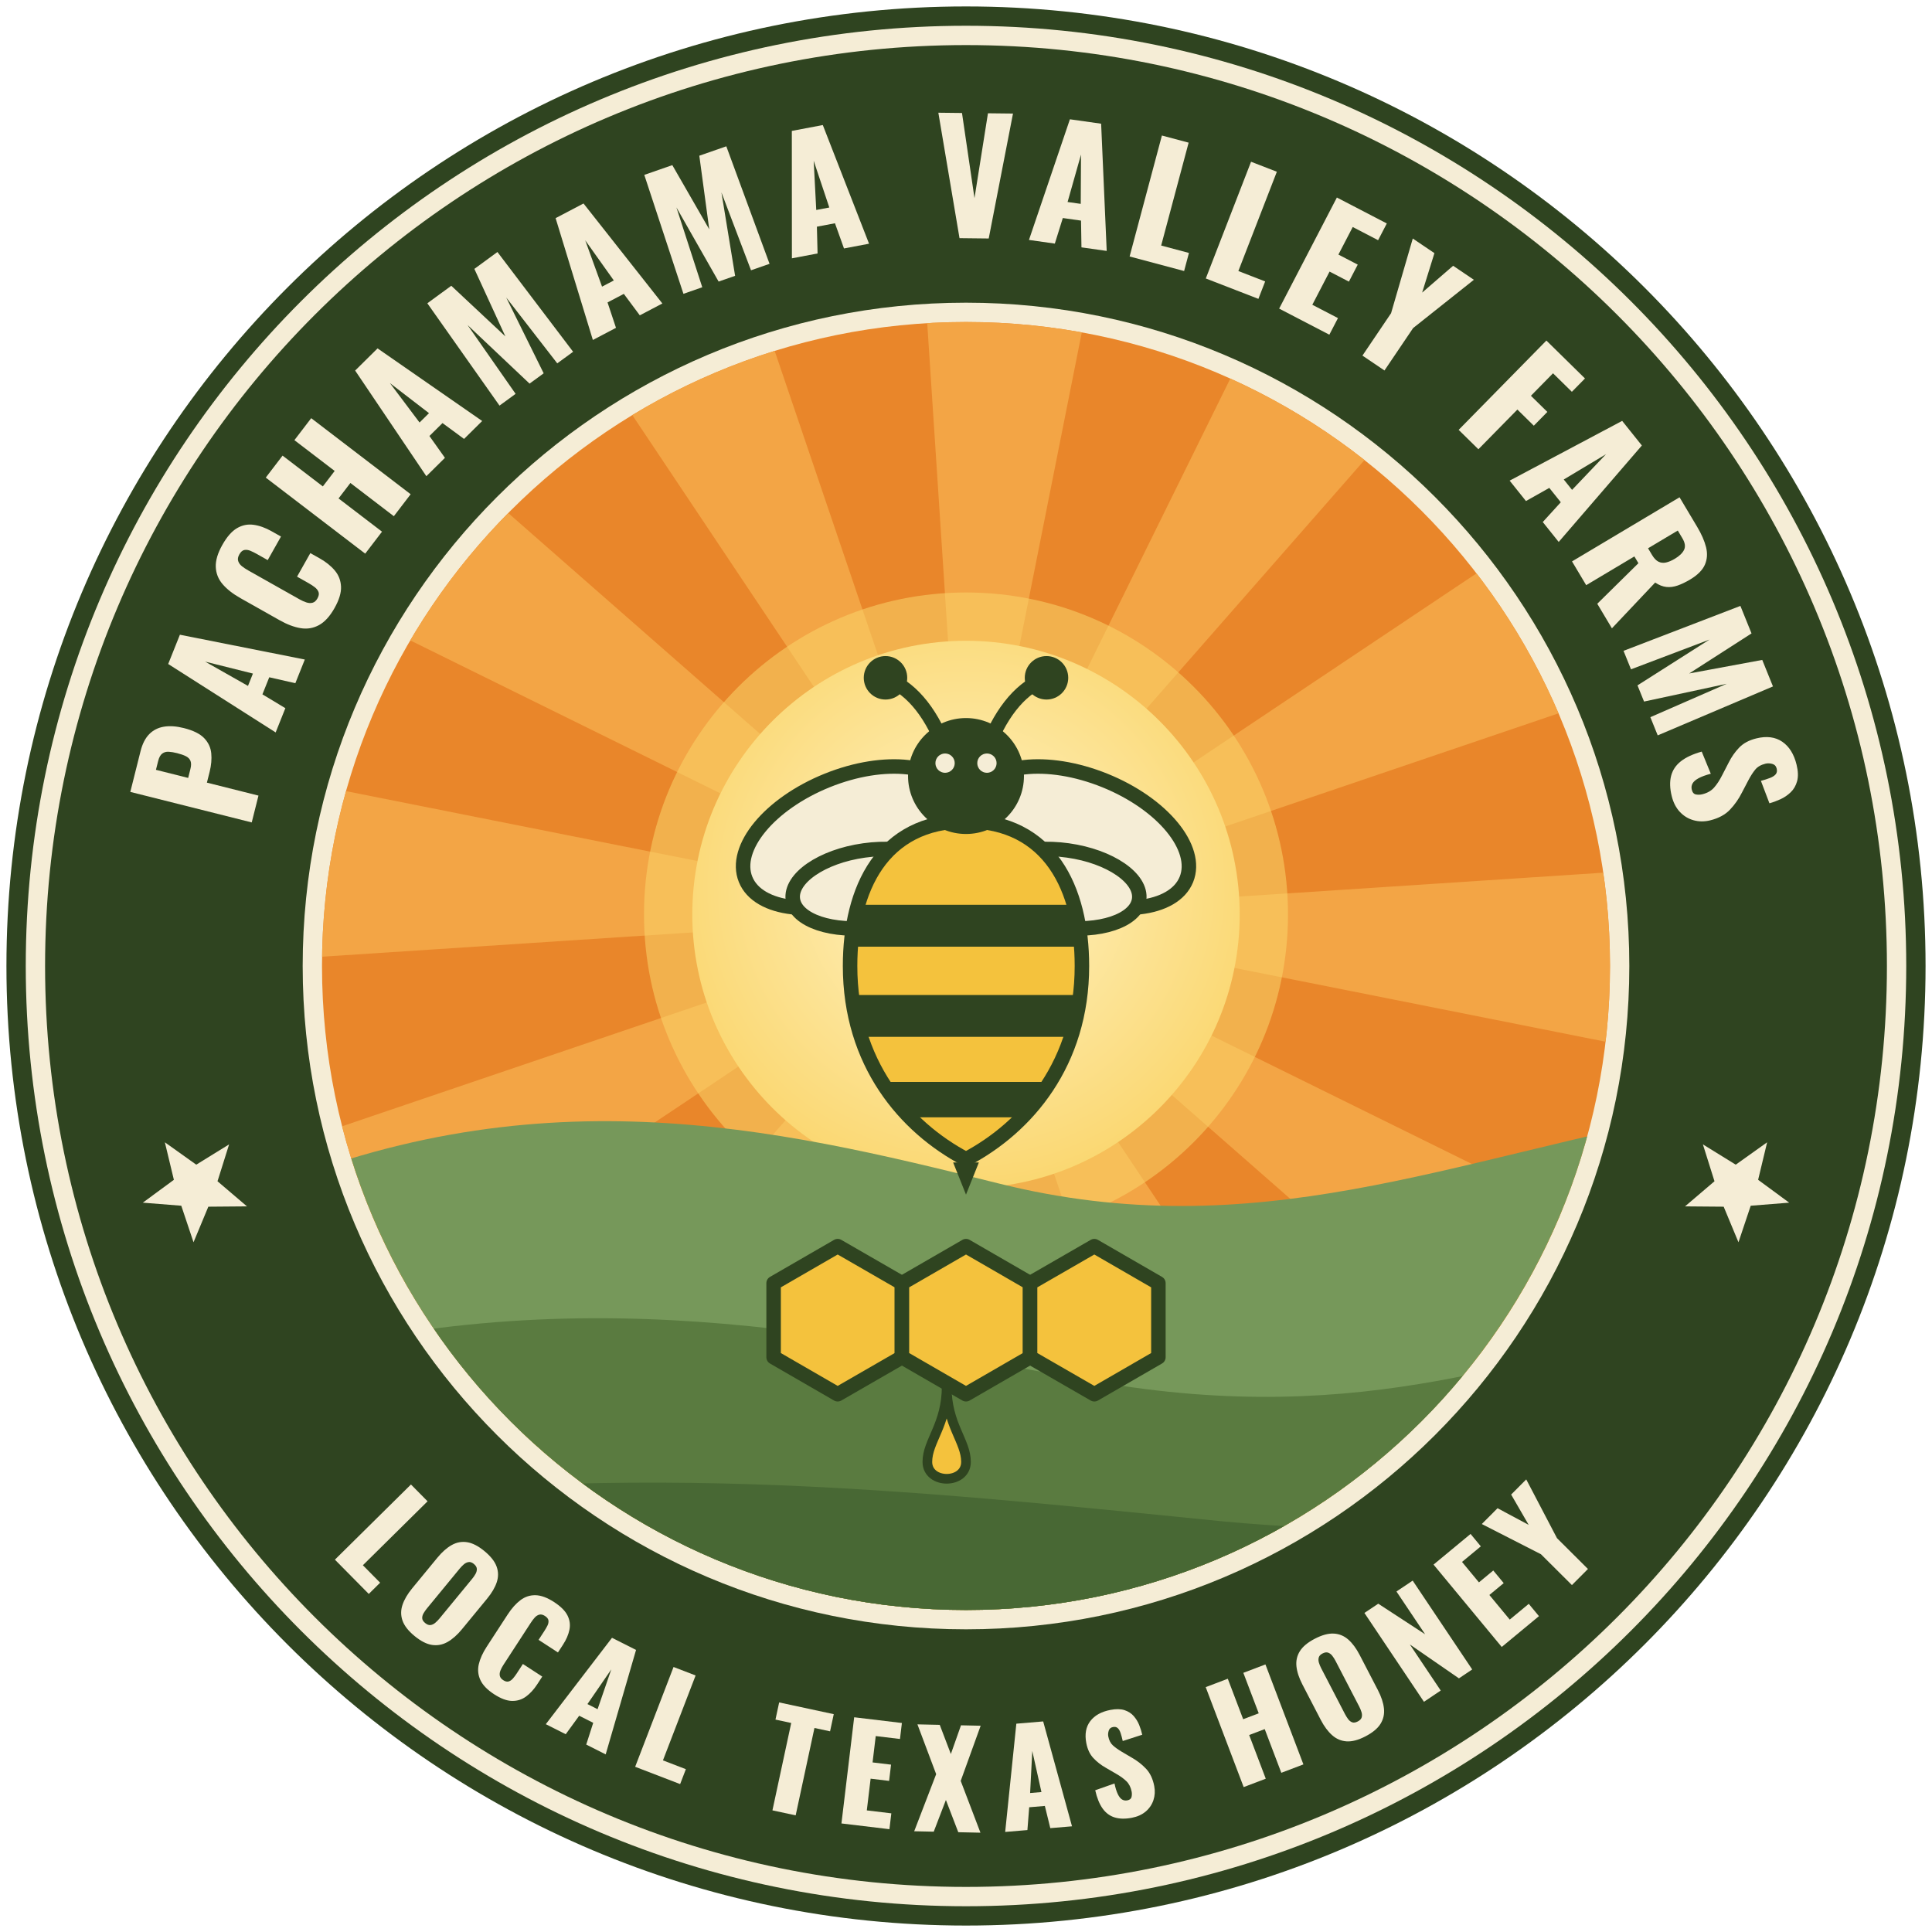
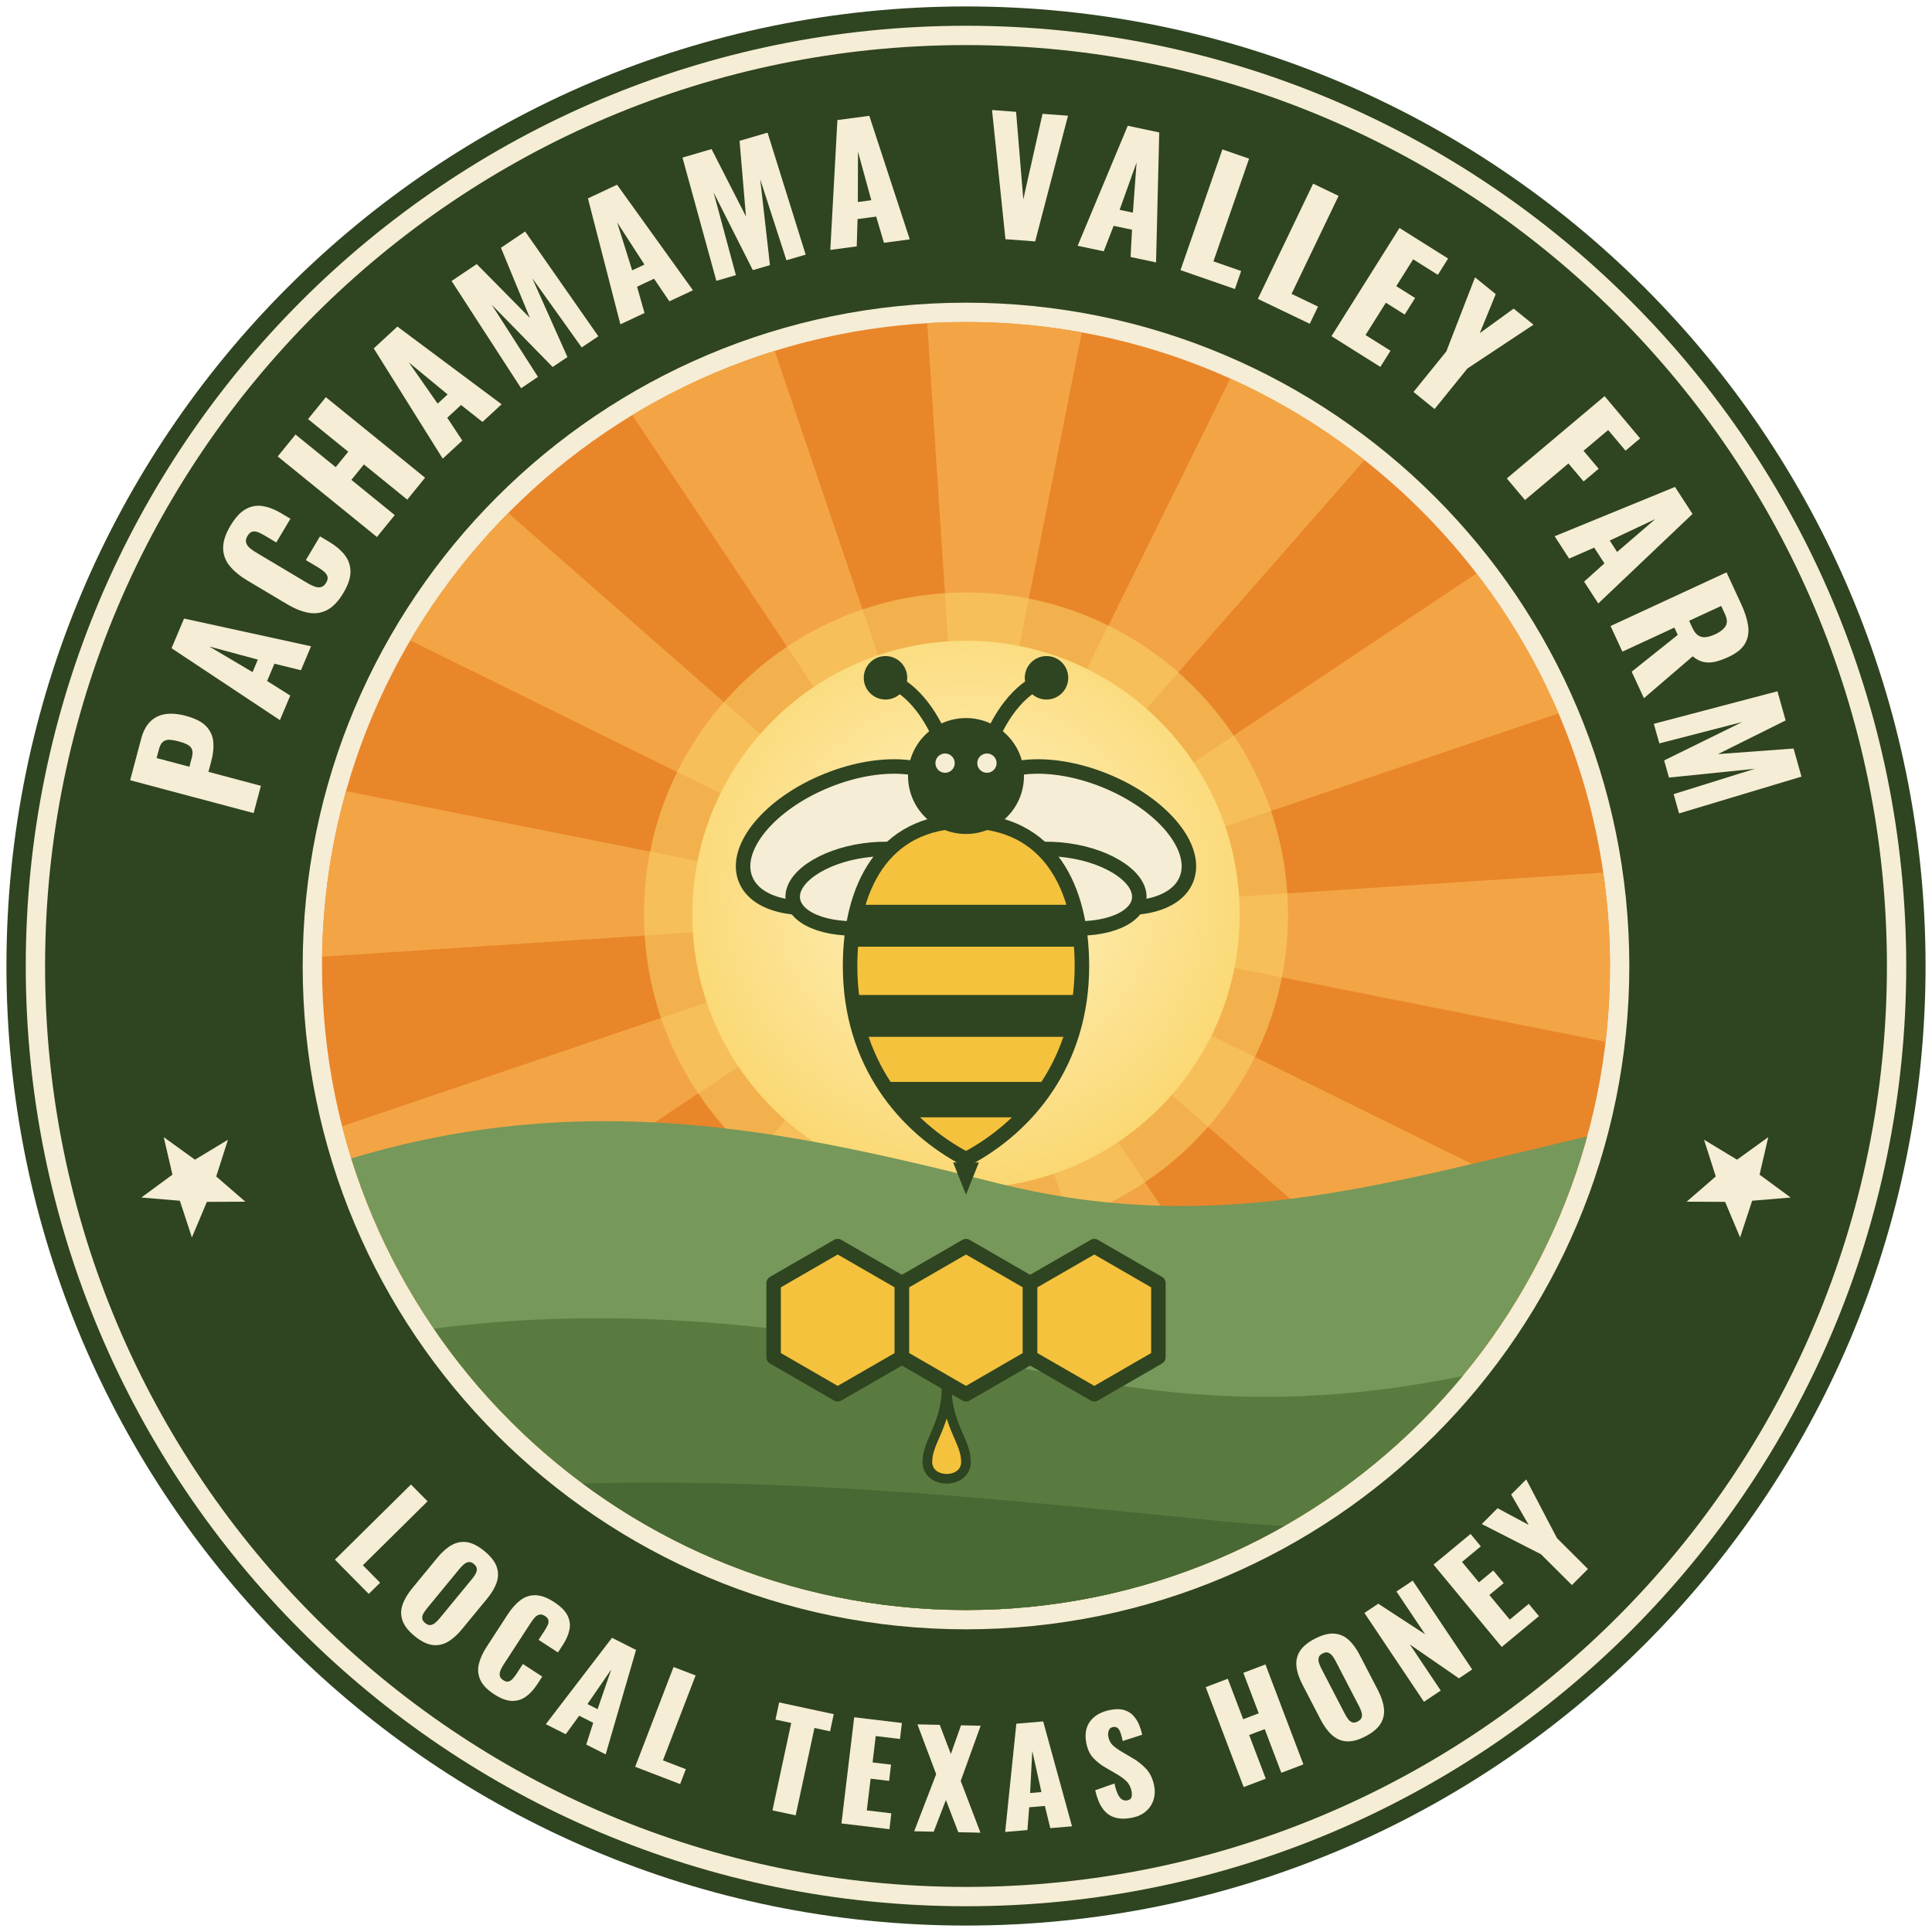
<svg xmlns="http://www.w3.org/2000/svg" viewBox="0 0 1200 1200" width="1200" height="1200">
  <defs>
    <clipPath id="art">
      <circle cx="600" cy="600" r="400" />
    </clipPath>
    <clipPath id="abd">
      <path d="M600,510 C548,510 528,552 528,600 C528,660 562,700 600,720 C638,700 672,660 672,600 C672,552 652,510 600,510 Z" />
    </clipPath>
    <radialGradient id="sun" cx="50%" cy="45%" r="60%">
      <stop offset="0%" stop-color="#FFF4C8" />
      <stop offset="100%" stop-color="#FAD56A" />
    </radialGradient>
  </defs>
  <circle cx="600" cy="600" r="596" fill="#2F4420" />
  <circle cx="600" cy="600" r="584" fill="#F5EDD6" />
  <circle cx="600" cy="600" r="572" fill="#2F4420" />
  <circle cx="600" cy="600" r="412" fill="#F5EDD6" />
  <g clip-path="url(#art)">
    <rect x="0" y="0" width="1200" height="1200" fill="#E9862A" />
    <path d="M600,568 L541.1,-330.1 L775.6,-314.7 Z" fill="#F3A545" />
    <path d="M600,568 L998.1,-239.2 L1193.4,-108.7 Z" fill="#F3A545" />
    <path d="M600,568 L1348.3,68.0 L1452.2,278.7 Z" fill="#F3A545" />
    <path d="M600,568 L1498.1,509.1 L1482.7,743.6 Z" fill="#F3A545" />
    <path d="M600,568 L1407.2,966.1 L1276.7,1161.4 Z" fill="#F3A545" />
    <path d="M600,568 L1100.0,1316.3 L889.3,1420.2 Z" fill="#F3A545" />
    <path d="M600,568 L658.9,1466.1 L424.4,1450.7 Z" fill="#F3A545" />
    <path d="M600,568 L201.9,1375.2 L6.6,1244.7 Z" fill="#F3A545" />
    <path d="M600,568 L-148.3,1068.0 L-252.2,857.3 Z" fill="#F3A545" />
    <path d="M600,568 L-298.1,626.9 L-282.7,392.4 Z" fill="#F3A545" />
    <path d="M600,568 L-207.2,169.9 L-76.7,-25.4 Z" fill="#F3A545" />
    <path d="M600,568 L100.0,-180.3 L310.7,-284.2 Z" fill="#F3A545" />
    <circle cx="600" cy="568" r="200" fill="#FAD56A" opacity="0.55" />
    <circle cx="600" cy="568" r="170" fill="url(#sun)" />
    <path d="M150,745 C330,665 480,700 620,735 C780,775 900,720 1060,690 L1060,1100 L150,1100 Z" fill="#76985A" />
    <path d="M150,850 C360,790 520,830 680,858 C850,888 950,840 1060,820 L1060,1100 L150,1100 Z" fill="#5A7B40" />
    <path d="M150,940 C380,905 560,925 760,945 C900,958 980,940 1060,925 L1060,1100 L150,1100 Z" fill="#486834" />
    <polygon points="560.2,843.0 520.3,866.0 480.5,843.0 480.5,797.0 520.3,774.0 560.2,797.0" fill="#F4C23D" stroke="#2F4420" stroke-width="9" stroke-linejoin="round" />
    <polygon points="639.8,843.0 600.0,866.0 560.2,843.0 560.2,797.0 600.0,774.0 639.8,797.0" fill="#F4C23D" stroke="#2F4420" stroke-width="9" stroke-linejoin="round" />
    <polygon points="719.5,843.0 679.7,866.0 639.8,843.0 639.8,797.0 679.7,774.0 719.5,797.0" fill="#F4C23D" stroke="#2F4420" stroke-width="9" stroke-linejoin="round" />
    <path d="M588,861 C588,885 576,895 576,908 C576,922 600,922 600,908 C600,895 588,885 588,861 Z" fill="#F4C23D" stroke="#2F4420" stroke-width="6" />
    <g stroke="#2F4420" stroke-width="9" stroke-linecap="round" stroke-linejoin="round">
      <path d="M588,468 Q575,432 552,422" fill="none" />
      <path d="M612,468 Q625,432 648,422" fill="none" />
      <circle cx="550" cy="421" r="9" fill="#2F4420" />
      <circle cx="650" cy="421" r="9" fill="#2F4420" />
      <ellipse cx="528" cy="520" rx="70" ry="38" fill="#F5EDD6" transform="rotate(-22 528 520)" />
      <ellipse cx="672" cy="520" rx="70" ry="38" fill="#F5EDD6" transform="rotate(22 672 520)" />
      <ellipse cx="540" cy="552" rx="48" ry="24" fill="#F5EDD6" transform="rotate(-8 540 552)" />
      <ellipse cx="660" cy="552" rx="48" ry="24" fill="#F5EDD6" transform="rotate(8 660 552)" />
    </g>
    <path d="M600,510 C548,510 528,552 528,600 C528,660 562,700 600,720 C638,700 672,660 672,600 C672,552 652,510 600,510 Z" fill="#F4C23D" />
    <g clip-path="url(#abd)" fill="#2F4420">
      <rect x="500" y="562" width="200" height="26" />
      <rect x="500" y="618" width="200" height="26" />
      <rect x="500" y="672" width="200" height="22" />
    </g>
    <path d="M600,510 C548,510 528,552 528,600 C528,660 562,700 600,720 C638,700 672,660 672,600 C672,552 652,510 600,510 Z" fill="none" stroke="#2F4420" stroke-width="9" stroke-linejoin="round" />
    <path d="M592,722 L600,742 L608,722 Z" fill="#2F4420" />
    <circle cx="600" cy="482" r="36" fill="#2F4420" />
    <circle cx="587" cy="474" r="6" fill="#F5EDD6" />
    <circle cx="613" cy="474" r="6" fill="#F5EDD6" />
  </g>
  <g fill="#F5EDD6">
-     <path transform="translate(161.63,489.83) rotate(-75.89)" d="M-21.648 0.0V-77.76H4.464Q11.472 -77.76 15.984 -75.12Q20.496 -72.48 22.704 -67.44Q24.912 -62.4 24.912 -55.2Q24.912 -46.176 21.936 -41.424Q18.96 -36.672 13.872 -34.848Q8.784 -33.024 2.448 -33.024H-4.464V0.0ZM-4.464 -45.024H1.296Q4.464 -45.024 6.096 -46.176Q7.728 -47.328 8.256 -49.632Q8.784 -51.936 8.784 -55.488Q8.784 -58.464 8.352 -60.72Q7.92 -62.976 6.288 -64.32Q4.656 -65.664 1.2 -65.664H-4.464Z" />
-     <path transform="translate(180.29,432.24) rotate(-68.21)" d="M-24.432 0.0 -9.744 -77.76H9.84L24.336 0.0H8.496L5.904 -16.416H-5.52L-8.208 0.0ZM-3.984 -26.688H4.272L0.144 -57.024Z" />
-     <path transform="translate(206.28,378.00) rotate(-60.58)" d="M1.008 1.152Q-7.824 1.152 -12.96 -2.064Q-18.096 -5.28 -20.208 -11.088Q-22.32 -16.896 -22.32 -24.768V-52.8Q-22.32 -60.864 -20.208 -66.672Q-18.096 -72.48 -12.96 -75.648Q-7.824 -78.816 1.008 -78.816Q9.648 -78.816 14.496 -75.984Q19.344 -73.152 21.36 -68.064Q23.376 -62.976 23.376 -56.352V-49.632H6.576V-57.408Q6.576 -59.712 6.336 -61.824Q6.096 -63.936 4.944 -65.328Q3.792 -66.72 1.008 -66.72Q-1.68 -66.72 -2.976 -65.28Q-4.272 -63.84 -4.608 -61.68Q-4.944 -59.52 -4.944 -57.12V-20.544Q-4.944 -17.952 -4.512 -15.792Q-4.08 -13.632 -2.784 -12.336Q-1.488 -11.04 1.008 -11.04Q3.696 -11.04 4.848 -12.432Q6.0 -13.824 6.288 -16.032Q6.576 -18.24 6.576 -20.544V-28.704H23.376V-21.984Q23.376 -15.36 21.408 -10.128Q19.44 -4.896 14.592 -1.872Q9.744 1.152 1.008 1.152Z" />
-     <path transform="translate(240.95,325.43) rotate(-52.59)" d="M-23.232 0.0V-77.76H-6.048V-46.272H6.048V-77.76H23.232V0.0H6.048V-33.984H-6.048V0.0Z" />
-     <path transform="translate(282.19,278.60) rotate(-44.68)" d="M-24.432 0.0 -9.744 -77.76H9.84L24.336 0.0H8.496L5.904 -16.416H-5.52L-8.208 0.0ZM-3.984 -26.688H4.272L0.144 -57.024Z" />
-     <path transform="translate(333.11,235.21) rotate(-36.19)" d="M-28.32 0.0 -26.976 -77.76H-8.544L0.0 -32.544L9.216 -77.76H26.976L28.32 0.0H16.128L14.688 -51.744L5.664 0.0H-5.184L-14.784 -52.128L-15.936 0.0Z" />
-     <path transform="translate(389.87,199.81) rotate(-27.70)" d="M-24.432 0.0 -9.744 -77.76H9.84L24.336 0.0H8.496L5.904 -16.416H-5.52L-8.208 0.0ZM-3.984 -26.688H4.272L0.144 -57.024Z" />
-     <path transform="translate(451.24,173.18) rotate(-19.21)" d="M-28.32 0.0 -26.976 -77.76H-8.544L0.0 -32.544L9.216 -77.76H26.976L28.32 0.0H16.128L14.688 -51.744L5.664 0.0H-5.184L-14.784 -52.128L-15.936 0.0Z" />
-     <path transform="translate(515.87,155.90) rotate(-10.73)" d="M-24.432 0.0 -9.744 -77.76H9.84L24.336 0.0H8.496L5.904 -16.416H-5.52L-8.208 0.0ZM-3.984 -26.688H4.272L0.144 -57.024Z" />
-     <path transform="translate(605.09,148.03) rotate(0.64)" d="M-9.12 0.0 -23.136 -77.76H-8.448L-0.096 -24.96L7.68 -77.76H23.232L9.024 0.0Z" />
-     <path transform="translate(663.30,152.45) rotate(8.05)" d="M-24.432 0.0 -9.744 -77.76H9.84L24.336 0.0H8.496L5.904 -16.416H-5.52L-8.208 0.0ZM-3.984 -26.688H4.272L0.144 -57.024Z" />
-     <path transform="translate(716.60,163.30) rotate(14.95)" d="M-15.504 0.0V-77.76H1.68V-11.616H19.536V0.0Z" />
-     <path transform="translate(763.40,178.57) rotate(21.19)" d="M-15.504 0.0V-77.76H1.68V-11.616H19.536V0.0Z" />
-     <path transform="translate(808.43,198.92) rotate(27.46)" d="M-15.696 0.0V-77.76H19.248V-66.048H1.488V-46.752H15.024V-34.848H1.488V-11.616H19.44V0.0Z" />
-     <path transform="translate(852.96,225.41) rotate(34.03)" d="M-8.112 0.0V-31.776L-22.896 -77.76H-6.672L0.72 -53.184L7.344 -77.76H22.896L8.4 -31.776V0.0Z" />
-     <path transform="translate(916.75,277.56) rotate(44.49)" d="M-15.072 0.0V-77.76H18.528V-66.144H2.112V-46.56H16.416V-34.56H2.112V0.0Z" />
-     <path transform="translate(952.93,317.61) rotate(51.33)" d="M-24.432 0.0 -9.744 -77.76H9.84L24.336 0.0H8.496L5.904 -16.416H-5.52L-8.208 0.0ZM-3.984 -26.688H4.272L0.144 -57.024Z" />
-     <path transform="translate(988.21,368.49) rotate(59.19)" d="M-23.04 0.0V-77.76H-1.632Q6.24 -77.76 12.0 -76.032Q17.76 -74.304 20.976 -69.84Q24.192 -65.376 24.192 -57.216Q24.192 -52.416 23.424 -48.672Q22.656 -44.928 20.592 -42.192Q18.528 -39.456 14.688 -37.632L25.344 0.0H7.584L-0.96 -34.848H-5.856V0.0ZM-5.856 -44.736H-1.056Q2.592 -44.736 4.608 -46.032Q6.624 -47.328 7.44 -49.776Q8.256 -52.224 8.256 -55.68Q8.256 -60.672 6.432 -63.456Q4.608 -66.24 -0.288 -66.24H-5.856Z" />
-     <path transform="translate(1019.02,430.50) rotate(67.98)" d="M-28.32 0.0 -26.976 -77.76H-8.544L0.0 -32.544L9.216 -77.76H26.976L28.32 0.0H16.128L14.688 -51.744L5.664 0.0H-5.184L-14.784 -52.128L-15.936 0.0Z" />
-     <path transform="translate(1039.03,492.48) rotate(76.24)" d="M1.728 1.152Q-5.568 1.152 -10.464 -1.44Q-15.36 -4.032 -17.856 -9.456Q-20.352 -14.88 -20.64 -23.52L-5.952 -25.728Q-5.856 -20.736 -5.04 -17.664Q-4.224 -14.592 -2.736 -13.248Q-1.248 -11.904 0.864 -11.904Q3.552 -11.904 4.368 -13.728Q5.184 -15.552 5.184 -17.568Q5.184 -22.368 2.88 -25.68Q0.576 -28.992 -3.36 -32.352L-10.08 -38.208Q-14.496 -41.952 -17.52 -46.704Q-20.544 -51.456 -20.544 -58.464Q-20.544 -68.352 -14.688 -73.584Q-8.832 -78.816 1.248 -78.816Q7.488 -78.816 11.28 -76.704Q15.072 -74.592 17.04 -71.184Q19.008 -67.776 19.728 -63.984Q20.448 -60.192 20.544 -56.736L5.76 -54.912Q5.664 -58.368 5.328 -60.912Q4.992 -63.456 3.936 -64.848Q2.88 -66.24 0.672 -66.24Q-1.728 -66.24 -2.832 -64.224Q-3.936 -62.208 -3.936 -60.192Q-3.936 -55.872 -1.872 -53.136Q0.192 -50.4 3.552 -47.424L9.984 -41.76Q15.072 -37.44 18.576 -31.968Q22.08 -26.496 22.08 -18.432Q22.08 -12.96 19.584 -8.496Q17.088 -4.032 12.528 -1.44Q7.968 1.152 1.728 1.152Z" />
+     <path transform="translate(163.22,483.68) rotate(-75.09)" d="M-22.099 0.0V-79.38H4.557Q11.711 -79.38 16.317 -76.685Q20.923 -73.99 23.177 -68.845Q25.431 -63.7 25.431 -56.35Q25.431 -47.138 22.393 -42.287Q19.355 -37.436 14.161 -35.574Q8.967 -33.712 2.499 -33.712H-4.557V0.0ZM-4.557 -45.962H1.323Q4.557 -45.962 6.223 -47.138Q7.889 -48.314 8.428 -50.666Q8.967 -53.018 8.967 -56.644Q8.967 -59.682 8.526 -61.985Q8.085 -64.288 6.419 -65.66Q4.753 -67.032 1.225 -67.032H-4.557Z" />
+     <path transform="translate(183.55,424.30) rotate(-67.13)" d="M-24.941 0.0 -9.947 -79.38H10.045L24.843 0.0H8.673L6.027 -16.758H-5.635L-8.379 0.0ZM-4.067 -27.244H4.361L0.147 -58.212Z" />
+     <path transform="translate(211.70,368.64) rotate(-59.21)" d="M1.029 1.176Q-7.987 1.176 -13.23 -2.107Q-18.473 -5.39 -20.629 -11.319Q-22.785 -17.248 -22.785 -25.284V-53.9Q-22.785 -62.132 -20.629 -68.061Q-18.473 -73.99 -13.23 -77.224Q-7.987 -80.458 1.029 -80.458Q9.849 -80.458 14.798 -77.567Q19.747 -74.676 21.805 -69.482Q23.863 -64.288 23.863 -57.526V-50.666H6.713V-58.604Q6.713 -60.956 6.468 -63.112Q6.223 -65.268 5.047 -66.689Q3.871 -68.11 1.029 -68.11Q-1.715 -68.11 -3.038 -66.64Q-4.361 -65.17 -4.704 -62.965Q-5.047 -60.76 -5.047 -58.31V-20.972Q-5.047 -18.326 -4.606 -16.121Q-4.165 -13.916 -2.842 -12.593Q-1.519 -11.27 1.029 -11.27Q3.773 -11.27 4.949 -12.691Q6.125 -14.112 6.419 -16.366Q6.713 -18.62 6.713 -20.972V-29.302H23.863V-22.442Q23.863 -15.68 21.854 -10.339Q19.845 -4.998 14.896 -1.911Q9.947 1.176 1.029 1.176Z" />
+     <path transform="translate(249.07,315.13) rotate(-50.93)" d="M-23.716 0.0V-79.38H-6.174V-47.236H6.174V-79.38H23.716V0.0H6.174V-34.692H-6.174V0.0Z" />
+     <path transform="translate(293.31,267.96) rotate(-42.73)" d="M-24.941 0.0 -9.947 -79.38H10.045L24.843 0.0H8.673L6.027 -16.758H-5.635L-8.379 0.0ZM-4.067 -27.244H4.361L0.147 -58.212Z" />
+     <path transform="translate(347.65,225.00) rotate(-33.94)" d="M-28.91 0.0 -27.538 -79.38H-8.722L0.0 -33.222L9.408 -79.38H27.538L28.91 0.0H16.464L14.994 -52.822L5.782 0.0H-5.292L-15.092 -53.214L-16.268 0.0Z" />
+     <path transform="translate(407.91,190.85) rotate(-25.15)" d="M-24.941 0.0 -9.947 -79.38H10.045L24.843 0.0H8.673L6.027 -16.758H-5.635L-8.379 0.0ZM-4.067 -27.244H4.361L0.147 -58.212Z" />
+     <path transform="translate(472.68,166.30) rotate(-16.36)" d="M-28.91 0.0 -27.538 -79.38H-8.722L0.0 -33.222L9.408 -79.38H27.538L28.91 0.0H16.464L14.994 -52.822L5.782 0.0H-5.292L-15.092 -53.214L-16.268 0.0Z" />
+     <path transform="translate(540.44,151.94) rotate(-7.57)" d="M-24.941 0.0 -9.947 -79.38H10.045L24.843 0.0H8.673L6.027 -16.758H-5.635L-8.379 0.0ZM-4.067 -27.244H4.361L0.147 -58.212Z" />
+     <path transform="translate(633.78,149.26) rotate(4.29)" d="M-9.31 0.0 -23.618 -79.38H-8.624L-0.098 -25.48L7.84 -79.38H23.716L9.212 0.0Z" />
+     <path transform="translate(693.74,157.83) rotate(11.97)" d="M-24.941 0.0 -9.947 -79.38H10.045L24.843 0.0H8.673L6.027 -16.758H-5.635L-8.379 0.0ZM-4.067 -27.244H4.361L0.147 -58.212Z" />
+     <path transform="translate(748.18,172.98) rotate(19.14)" d="M-15.827 0.0V-79.38H1.715V-11.858H19.943V0.0Z" />
+     <path transform="translate(795.54,192.49) rotate(25.63)" d="M-15.827 0.0V-79.38H1.715V-11.858H19.943V0.0Z" />
+     <path transform="translate(840.56,217.33) rotate(32.16)" d="M-16.023 0.0V-79.38H19.649V-67.424H1.519V-47.726H15.337V-35.574H1.519V-11.858H19.845V0.0Z" />
+     <path transform="translate(884.38,248.67) rotate(38.99)" d="M-8.281 0.0V-32.438L-23.373 -79.38H-6.811L0.735 -54.292L7.497 -79.38H23.373L8.575 -32.438V0.0Z" />
+     <path transform="translate(945.81,308.94) rotate(49.91)" d="M-15.386 0.0V-79.38H18.914V-67.522H2.156V-47.53H16.758V-35.28H2.156V0.0Z" />
+     <path transform="translate(979.19,353.99) rotate(57.03)" d="M-24.941 0.0 -9.947 -79.38H10.045L24.843 0.0H8.673L6.027 -16.758H-5.635L-8.379 0.0ZM-4.067 -27.244H4.361L0.147 -58.212Z" />
+     <path transform="translate(1010.21,410.18) rotate(65.17)" d="M-23.52 0.0V-79.38H-1.666Q6.37 -79.38 12.25 -77.616Q18.13 -75.852 21.413 -71.295Q24.696 -66.738 24.696 -58.408Q24.696 -53.508 23.912 -49.686Q23.128 -45.864 21.021 -43.071Q18.914 -40.278 14.994 -38.416L25.872 0.0H7.742L-0.98 -35.574H-5.978V0.0ZM-5.978 -45.668H-1.078Q2.646 -45.668 4.704 -46.991Q6.762 -48.314 7.595 -50.813Q8.428 -53.312 8.428 -56.84Q8.428 -61.936 6.566 -64.778Q4.704 -67.62 -0.294 -67.62H-5.978Z" />
+     <path transform="translate(1035.06,477.40) rotate(74.26)" d="M-28.91 0.0 -27.538 -79.38H-8.722L0.0 -33.222L9.408 -79.38H27.538L28.91 0.0H16.464L14.994 -52.822L5.782 0.0H-5.292L-15.092 -53.214L-16.268 0.0Z" />
    <path transform="translate(217.32,978.15) rotate(405.34)" d="M-13.243 0.0V-66.42H1.435V-9.922H16.687V0.0Z" />
    <path transform="translate(258.15,1015.43) rotate(399.45)" d="M-0.082 0.984Q-7.544 0.984 -11.89 -1.64Q-16.236 -4.264 -18.122 -9.184Q-20.008 -14.104 -20.008 -20.91V-45.592Q-20.008 -52.48 -18.122 -57.318Q-16.236 -62.156 -11.89 -64.739Q-7.544 -67.322 -0.082 -67.322Q7.462 -67.322 11.849 -64.739Q16.236 -62.156 18.122 -57.318Q20.008 -52.48 20.008 -45.592V-20.91Q20.008 -14.104 18.122 -9.184Q16.236 -4.264 11.849 -1.64Q7.462 0.984 -0.082 0.984ZM-0.082 -9.43Q2.214 -9.43 3.28 -10.578Q4.346 -11.726 4.674 -13.53Q5.002 -15.334 5.002 -17.22V-49.2Q5.002 -51.168 4.674 -52.931Q4.346 -54.694 3.28 -55.842Q2.214 -56.99 -0.082 -56.99Q-2.214 -56.99 -3.28 -55.842Q-4.346 -54.694 -4.674 -52.931Q-5.002 -51.168 -5.002 -49.2V-17.22Q-5.002 -15.334 -4.715 -13.53Q-4.428 -11.726 -3.403 -10.578Q-2.378 -9.43 -0.082 -9.43Z" />
    <path transform="translate(306.70,1051.02) rotate(393.04)" d="M0.861 0.984Q-6.683 0.984 -11.07 -1.763Q-15.457 -4.51 -17.261 -9.471Q-19.065 -14.432 -19.065 -21.156V-45.1Q-19.065 -51.988 -17.261 -56.949Q-15.457 -61.91 -11.07 -64.616Q-6.683 -67.322 0.861 -67.322Q8.241 -67.322 12.382 -64.903Q16.523 -62.484 18.245 -58.138Q19.967 -53.792 19.967 -48.134V-42.394H5.617V-49.036Q5.617 -51.004 5.412 -52.808Q5.207 -54.612 4.223 -55.801Q3.239 -56.99 0.861 -56.99Q-1.435 -56.99 -2.542 -55.76Q-3.649 -54.53 -3.936 -52.685Q-4.223 -50.84 -4.223 -48.79V-17.548Q-4.223 -15.334 -3.854 -13.489Q-3.485 -11.644 -2.378 -10.537Q-1.271 -9.43 0.861 -9.43Q3.157 -9.43 4.141 -10.619Q5.125 -11.808 5.371 -13.694Q5.617 -15.58 5.617 -17.548V-24.518H19.967V-18.778Q19.967 -13.12 18.286 -8.651Q16.605 -4.182 12.464 -1.599Q8.323 0.984 0.861 0.984Z" />
    <path transform="translate(357.64,1080.32) rotate(386.77)" d="M-20.869 0.0 -8.323 -66.42H8.405L20.787 0.0H7.257L5.043 -14.022H-4.715L-7.011 0.0ZM-3.403 -22.796H3.649L0.123 -48.708Z" />
    <path transform="translate(406.87,1102.14) rotate(381.04)" d="M-13.243 0.0V-66.42H1.435V-9.922H16.687V0.0Z" />
    <path transform="translate(486.95,1125.99) rotate(372.13)" d="M-7.339 0.0V-55.514H-17.343V-66.42H17.343V-55.514H7.421V0.0Z" />
    <path transform="translate(535.95,1134.17) rotate(366.84)" d="M-13.407 0.0V-66.42H16.441V-56.416H1.271V-39.934H12.833V-29.766H1.271V-9.922H16.605V0.0Z" />
    <path transform="translate(588.36,1137.87) rotate(361.24)" d="M-20.541 0.0 -7.667 -35.752 -19.967 -66.42H-6.109L1.189 -48.462L7.093 -66.42H19.311L7.667 -31.898L20.623 0.0H6.847L-1.271 -19.844L-8.405 0.0Z" />
    <path transform="translate(645.13,1136.10) rotate(355.19)" d="M-20.869 0.0 -8.323 -66.42H8.405L20.787 0.0H7.257L5.043 -14.022H-4.715L-7.011 0.0ZM-3.403 -22.796H3.649L0.123 -48.708Z" />
    <path transform="translate(701.36,1128.37) rotate(349.14)" d="M1.476 0.984Q-4.756 0.984 -8.938 -1.23Q-13.12 -3.444 -15.252 -8.077Q-17.384 -12.71 -17.63 -20.09L-5.084 -21.976Q-5.002 -17.712 -4.305 -15.088Q-3.608 -12.464 -2.337 -11.316Q-1.066 -10.168 0.738 -10.168Q3.034 -10.168 3.731 -11.726Q4.428 -13.284 4.428 -15.006Q4.428 -19.106 2.46 -21.935Q0.492 -24.764 -2.87 -27.634L-8.61 -32.636Q-12.382 -35.834 -14.965 -39.893Q-17.548 -43.952 -17.548 -49.938Q-17.548 -58.384 -12.546 -62.853Q-7.544 -67.322 1.066 -67.322Q6.396 -67.322 9.635 -65.518Q12.874 -63.714 14.555 -60.803Q16.236 -57.892 16.851 -54.653Q17.466 -51.414 17.548 -48.462L4.92 -46.904Q4.838 -49.856 4.551 -52.029Q4.264 -54.202 3.362 -55.391Q2.46 -56.58 0.574 -56.58Q-1.476 -56.58 -2.419 -54.858Q-3.362 -53.136 -3.362 -51.414Q-3.362 -47.724 -1.599 -45.387Q0.164 -43.05 3.034 -40.508L8.528 -35.67Q12.874 -31.98 15.867 -27.306Q18.86 -22.632 18.86 -15.744Q18.86 -11.07 16.728 -7.257Q14.596 -3.444 10.701 -1.23Q6.806 0.984 1.476 0.984Z" />
    <path transform="translate(791.02,1102.95) rotate(339.20)" d="M-19.844 0.0V-66.42H-5.166V-39.524H5.166V-66.42H19.844V0.0H5.166V-29.028H-5.166V0.0Z" />
    <path transform="translate(847.73,1077.57) rotate(332.58)" d="M-0.082 0.984Q-7.544 0.984 -11.89 -1.64Q-16.236 -4.264 -18.122 -9.184Q-20.008 -14.104 -20.008 -20.91V-45.592Q-20.008 -52.48 -18.122 -57.318Q-16.236 -62.156 -11.89 -64.739Q-7.544 -67.322 -0.082 -67.322Q7.462 -67.322 11.849 -64.739Q16.236 -62.156 18.122 -57.318Q20.008 -52.48 20.008 -45.592V-20.91Q20.008 -14.104 18.122 -9.184Q16.236 -4.264 11.849 -1.64Q7.462 0.984 -0.082 0.984ZM-0.082 -9.43Q2.214 -9.43 3.28 -10.578Q4.346 -11.726 4.674 -13.53Q5.002 -15.334 5.002 -17.22V-49.2Q5.002 -51.168 4.674 -52.931Q4.346 -54.694 3.28 -55.842Q2.214 -56.99 -0.082 -56.99Q-2.214 -56.99 -3.28 -55.842Q-4.346 -54.694 -4.674 -52.931Q-5.002 -51.168 -5.002 -49.2V-17.22Q-5.002 -15.334 -4.715 -13.53Q-4.428 -11.726 -3.403 -10.578Q-2.378 -9.43 -0.082 -9.43Z" />
    <path transform="translate(899.46,1046.95) rotate(326.18)" d="M-18.081 0.0V-66.42H-7.749L5.863 -34.44V-66.42H17.999V0.0H8.077L-5.535 -34.44V0.0Z" />
    <path transform="translate(943.08,1014.41) rotate(320.38)" d="M-13.407 0.0V-66.42H16.441V-56.416H1.271V-39.934H12.833V-29.766H1.271V-9.922H16.605V0.0Z" />
    <path transform="translate(981.24,979.61) rotate(314.88)" d="M-6.929 0.0V-27.142L-19.557 -66.42H-5.699L0.615 -45.428L6.273 -66.42H19.557L7.175 -27.142V0.0Z" />
  </g>
-   <polygon points="1111.3,747.0 1087.4,748.9 1079.8,771.6 1070.6,749.5 1046.6,749.3 1064.9,733.7 1057.7,710.8 1078.1,723.4 1097.6,709.5 1092.0,732.8" fill="#F5EDD6" />
-   <polygon points="88.7,747.0 108.0,732.8 102.4,709.5 121.9,723.4 142.3,710.8 135.1,733.7 153.4,749.3 129.4,749.5 120.2,771.6 112.6,748.9" fill="#F5EDD6" />
+   <polygon points="1112.2,743.8 1088.3,745.8 1080.8,768.6 1071.5,746.5 1047.6,746.4 1065.7,730.7 1058.4,707.9 1078.9,720.3 1098.3,706.3 1092.9,729.6" fill="#F5EDD6" />
+   <polygon points="87.8,743.8 107.1,729.6 101.7,706.3 121.1,720.3 141.6,707.9 134.3,730.7 152.4,746.4 128.5,746.5 119.2,768.6 111.7,745.8" fill="#F5EDD6" />
</svg>
